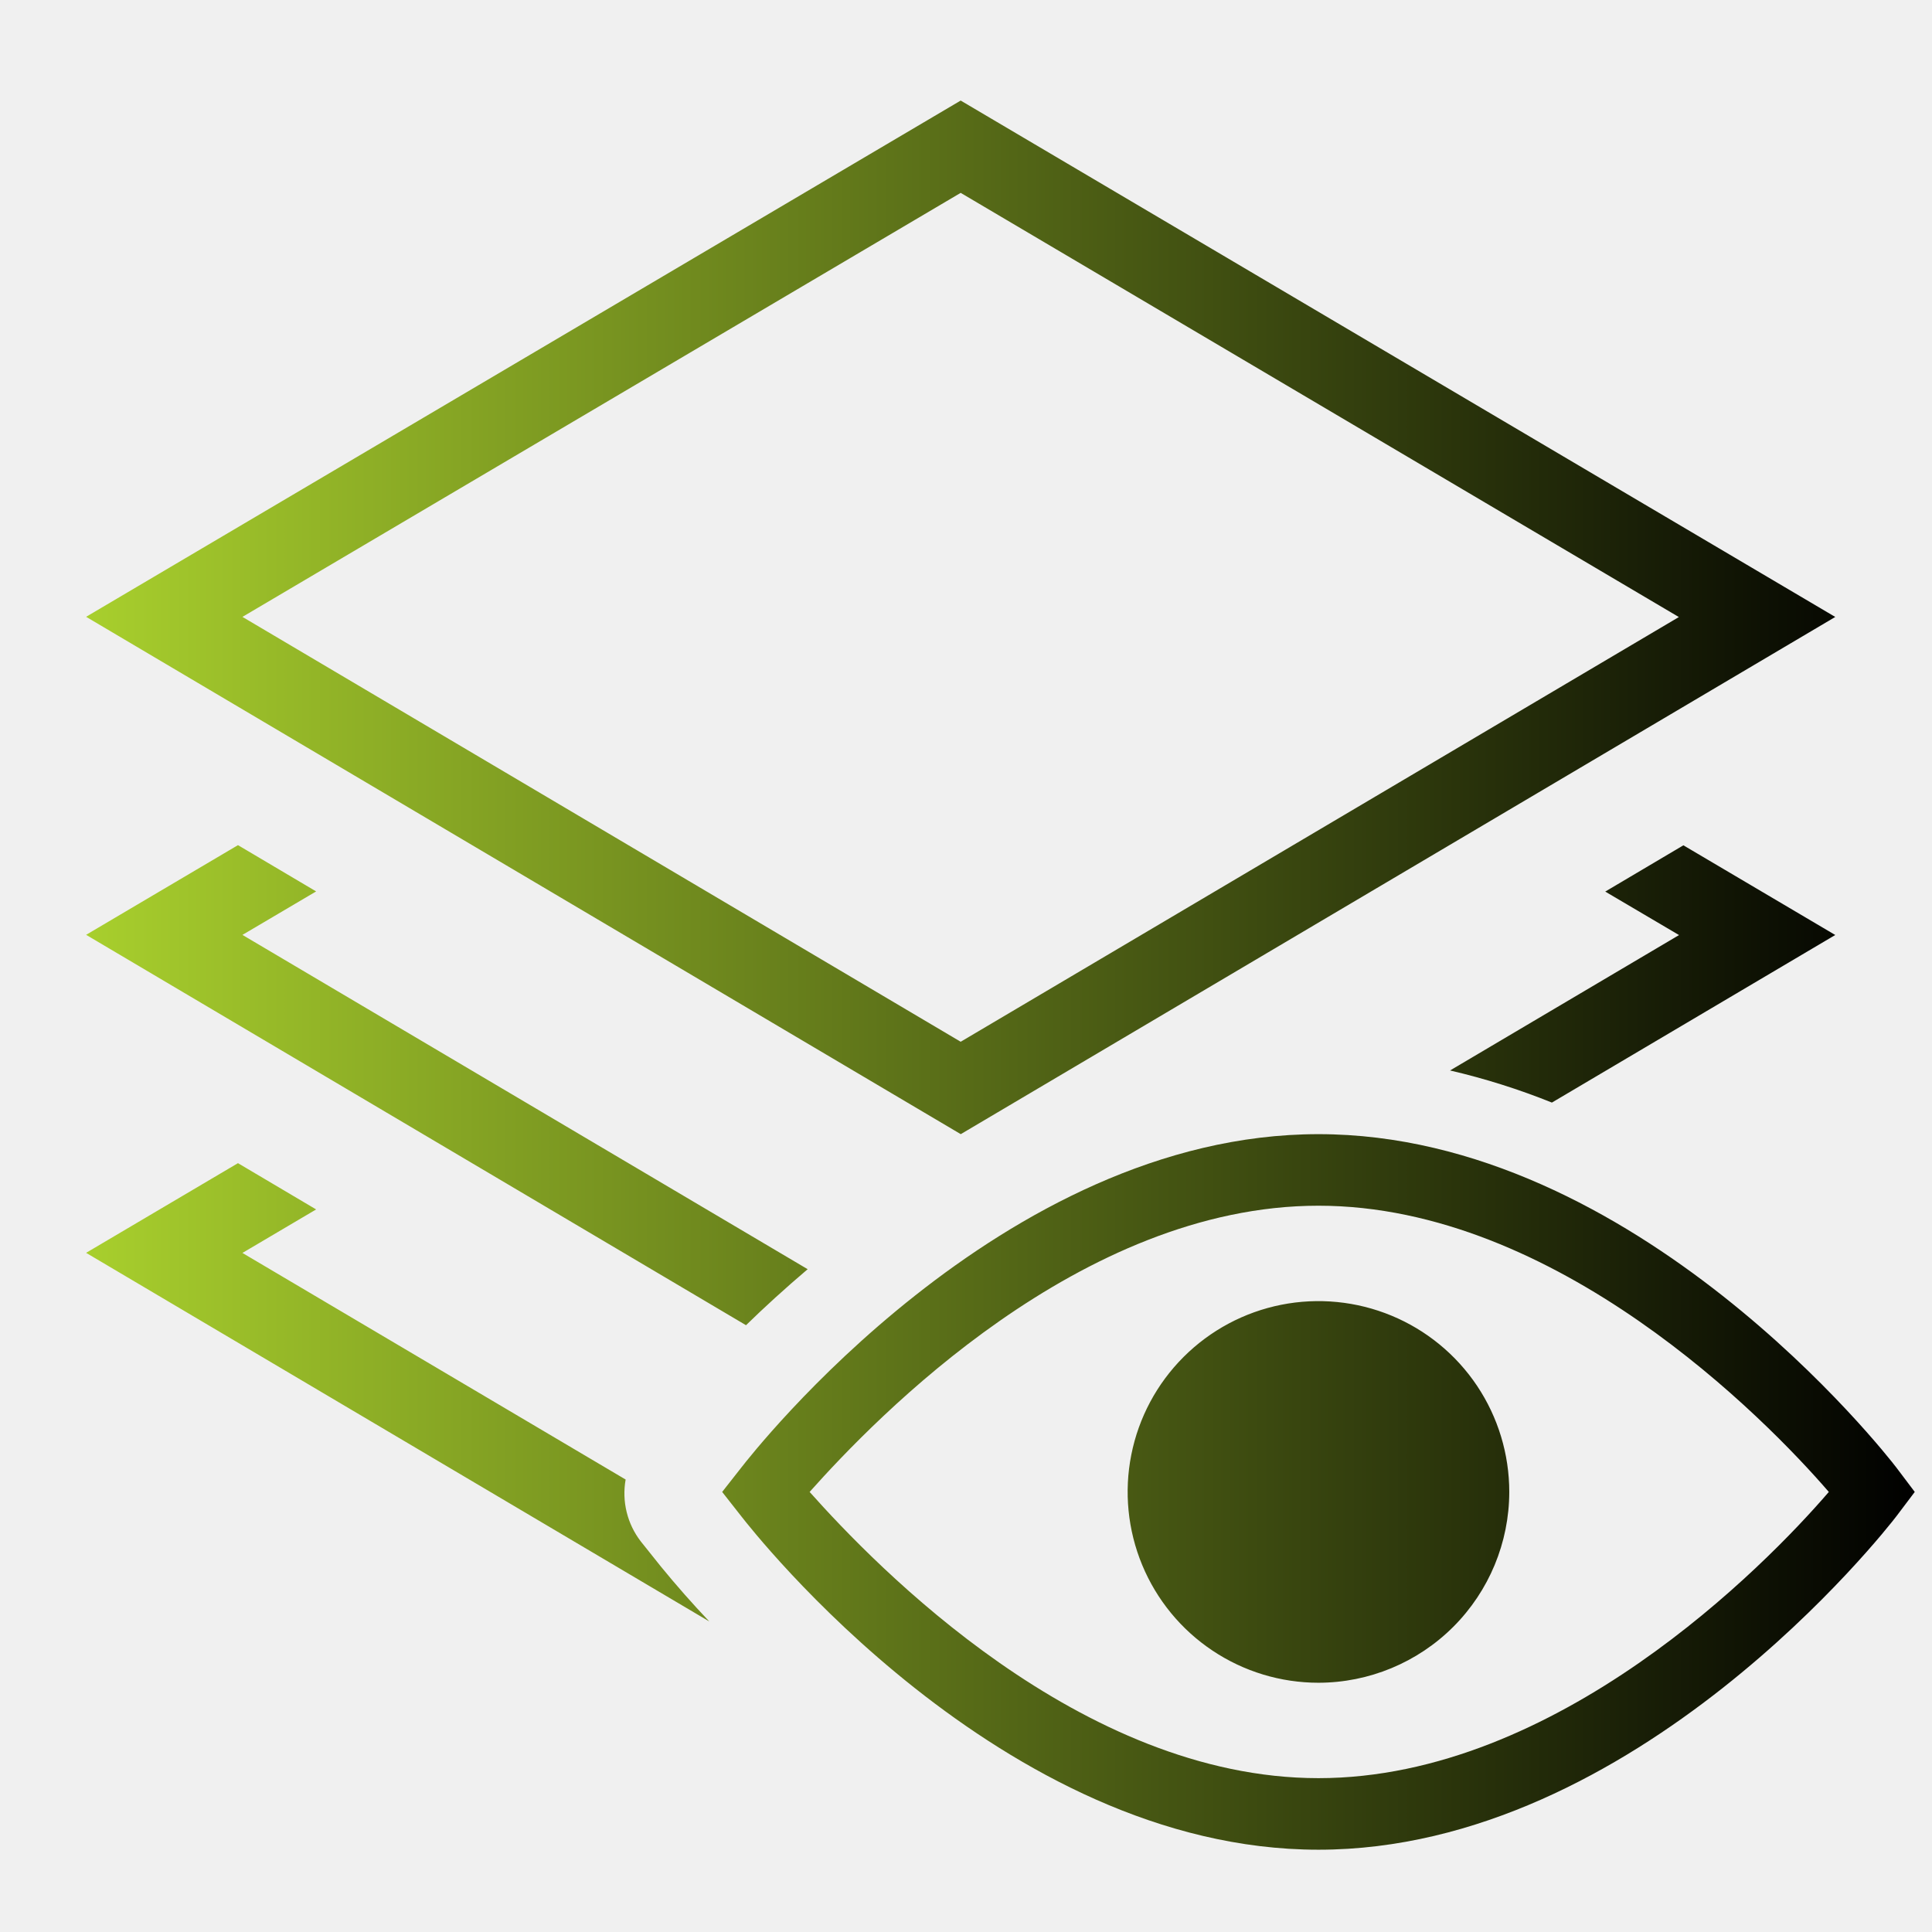
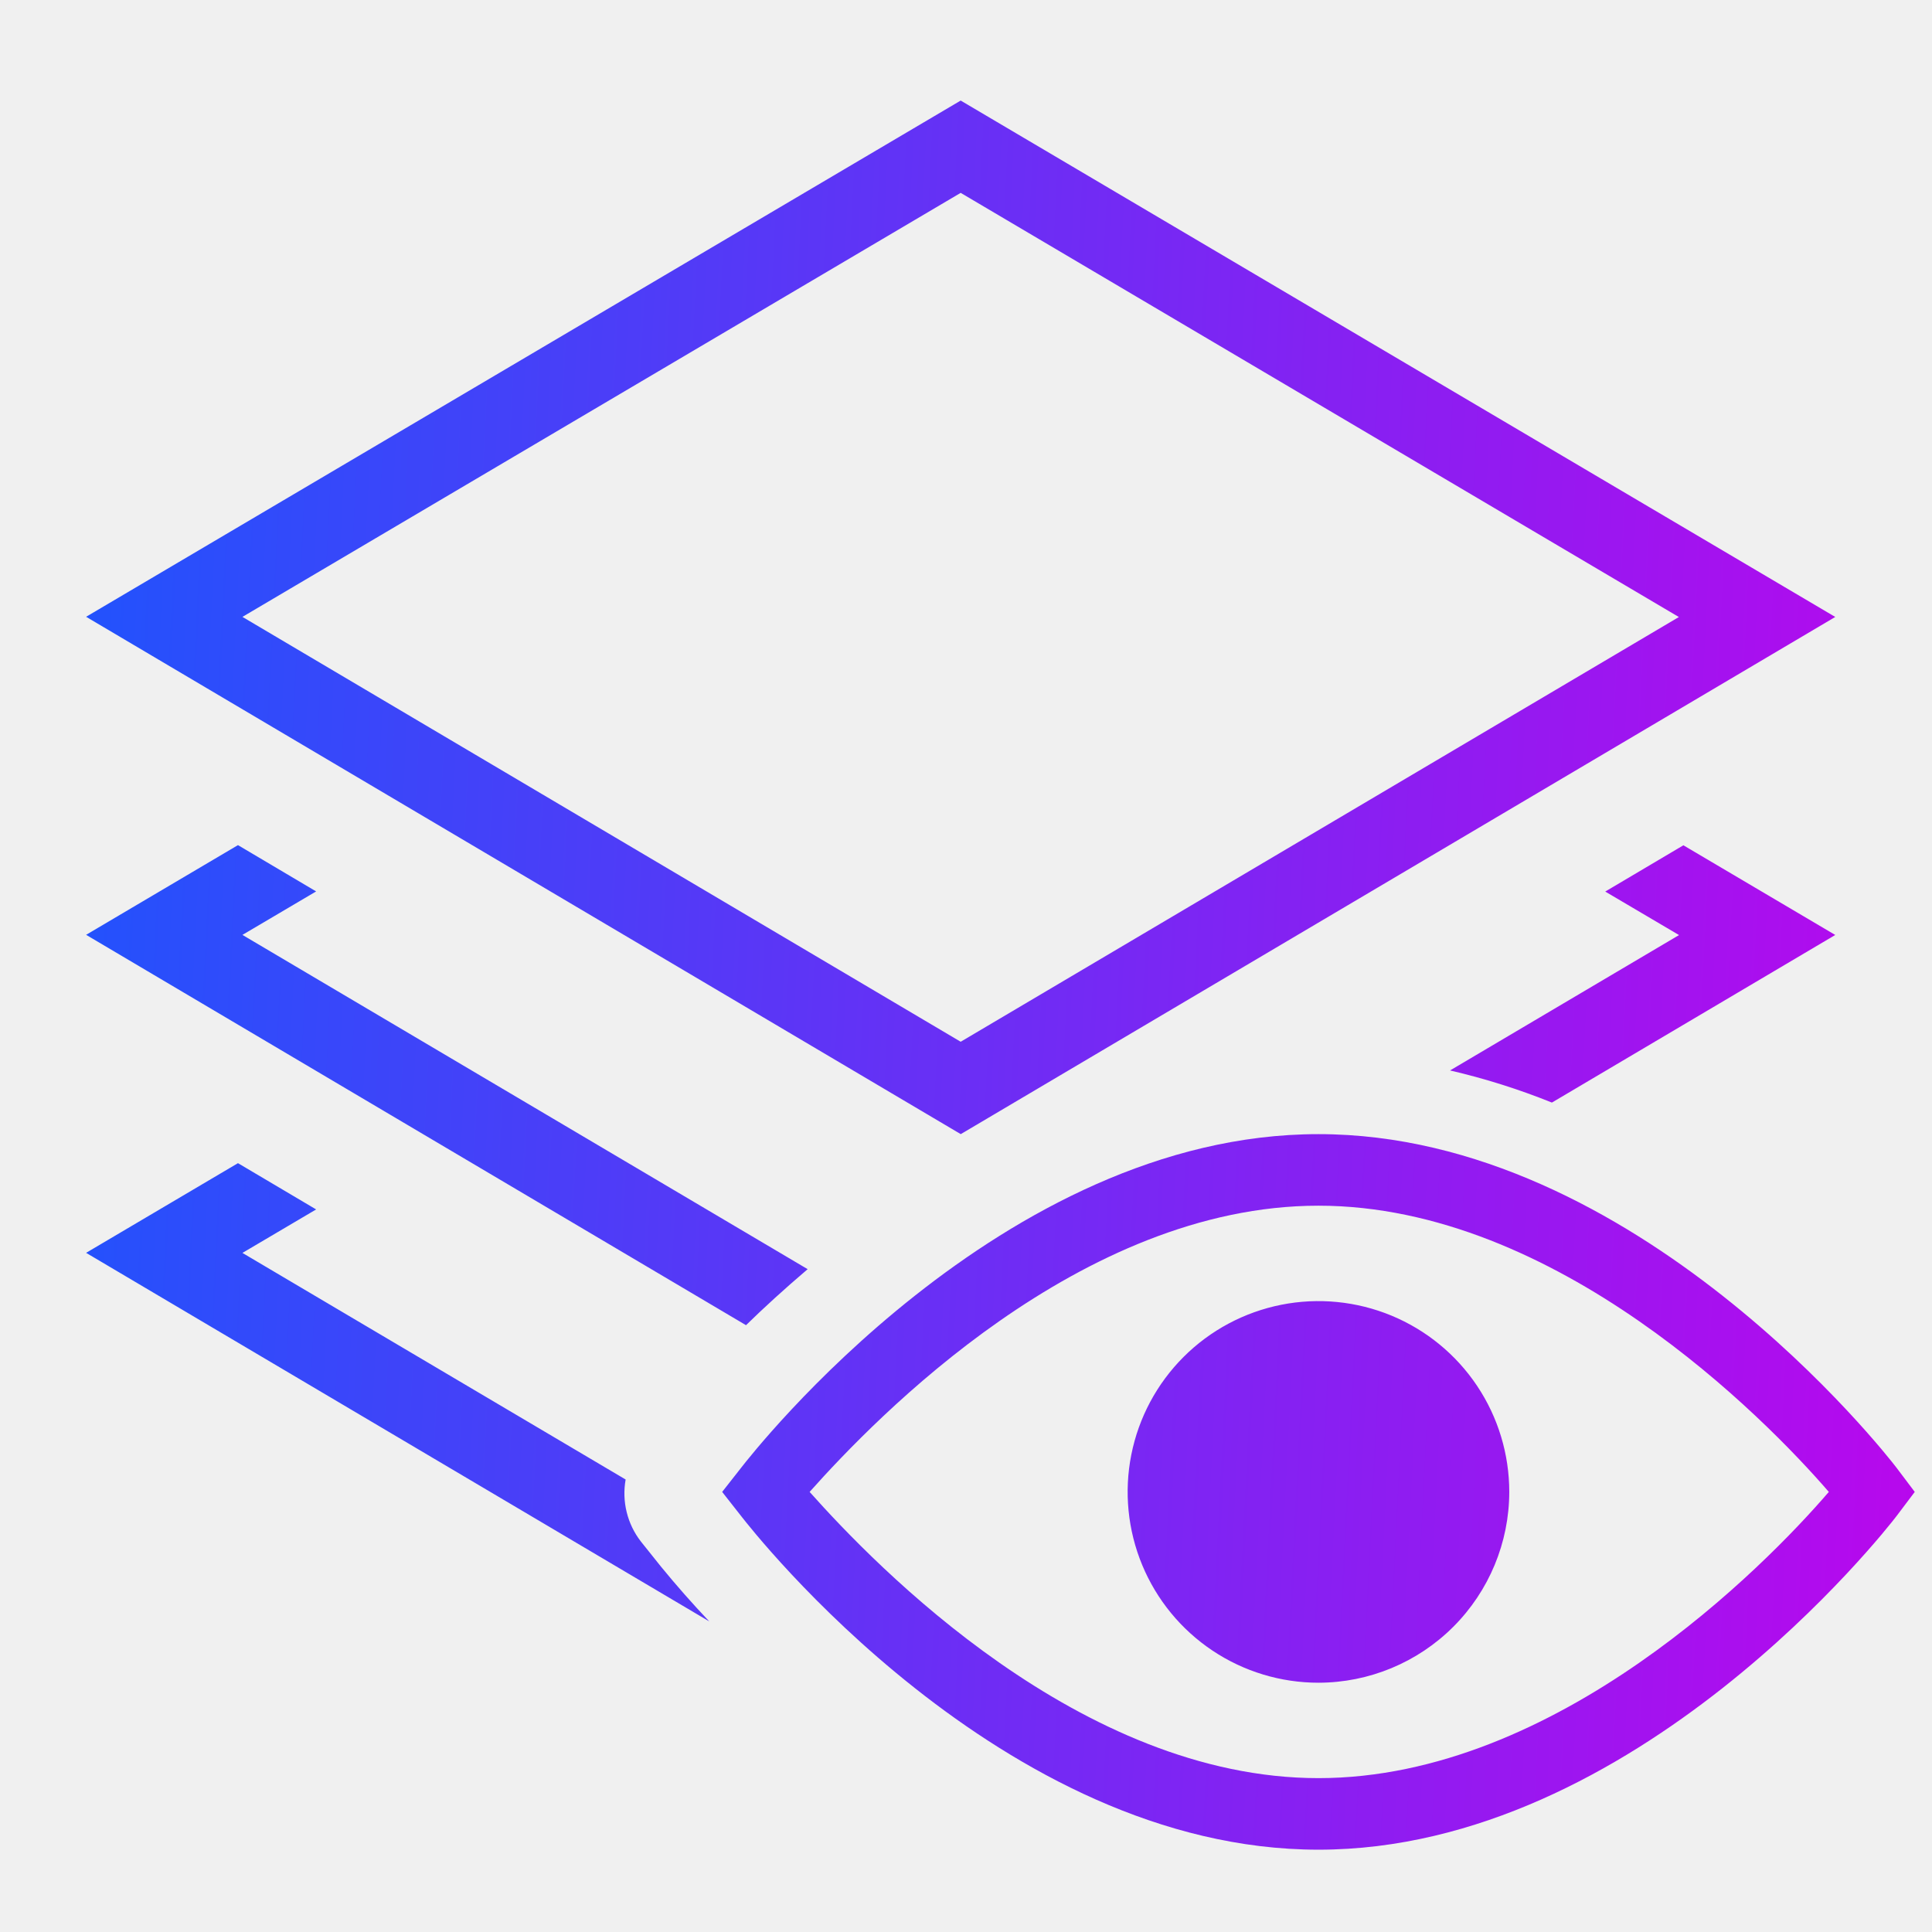
<svg xmlns="http://www.w3.org/2000/svg" width="81" height="81" viewBox="0 0 81 81" fill="none">
-   <g clip-path="url(#clip0_54_6674)">
-     <path d="M60.794 44.88L70.394 39.203L67.3 37.38L70.577 35.44L76.944 39.2L65.064 46.226C63.677 45.668 62.25 45.218 60.794 44.88ZM27.704 65.673L26.87 64.63C26.587 64.265 26.384 63.846 26.274 63.398C26.164 62.95 26.149 62.484 26.23 62.03L10.164 52.53L13.254 50.706L9.977 48.766L3.61 52.526L29.737 67.98C29.031 67.236 28.353 66.467 27.704 65.673ZM40.28 47.55L3.61 25.86L40.277 4.216L76.944 25.866L40.28 47.55ZM10.164 25.863L40.277 43.676L70.387 25.87L40.277 8.086L10.164 25.863ZM33.864 53.213L10.164 39.196L13.254 37.373L9.977 35.433L3.61 39.193L31.277 55.56C32.034 54.82 32.9 54.03 33.86 53.213H33.864ZM79.51 63.566L80.277 62.55L79.51 61.533C79.077 60.963 68.587 47.55 55.277 47.55C41.98 47.55 31.54 60.94 31.094 61.51L30.277 62.55L31.094 63.59C31.54 64.156 41.977 77.55 55.277 77.55C68.587 77.55 79.077 64.136 79.51 63.566ZM55.277 50.55C65.26 50.55 74.004 59.456 76.674 62.55C74.01 65.65 65.28 74.55 55.277 74.55C45.304 74.55 36.727 65.673 33.944 62.55C36.727 59.426 45.304 50.55 55.277 50.55ZM63.277 62.55C63.277 60.968 62.808 59.421 61.929 58.105C61.05 56.79 59.8 55.764 58.339 55.159C56.877 54.553 55.268 54.395 53.716 54.703C52.164 55.012 50.739 55.774 49.62 56.893C48.501 58.012 47.739 59.437 47.431 60.989C47.122 62.541 47.281 64.149 47.886 65.611C48.492 67.073 49.517 68.323 50.833 69.201C52.148 70.081 53.695 70.55 55.277 70.55C57.398 70.547 59.431 69.703 60.931 68.204C62.431 66.704 63.274 64.671 63.277 62.55Z" fill="url(#paint0_linear_54_6674)" />
+   <g clip-path="url(#clip0_216_326)">
+     <path d="M60.794 44.879L70.394 39.203L67.3 37.379L70.577 35.439L76.944 39.199L65.064 46.226C63.677 45.667 62.25 45.217 60.794 44.879ZM27.704 65.672L26.87 64.629C26.587 64.265 26.384 63.845 26.274 63.397C26.164 62.949 26.149 62.483 26.23 62.029L10.164 52.529L13.254 50.706L9.977 48.766L3.61 52.526L29.737 67.979C29.031 67.235 28.353 66.466 27.704 65.672ZM40.28 47.549L3.61 25.859L40.277 4.216L76.944 25.866L40.28 47.549ZM10.164 25.863L40.277 43.676L70.387 25.869L40.277 8.086L10.164 25.863ZM33.864 53.212L10.164 39.196L13.254 37.373L9.977 35.432L3.61 39.193L31.277 55.559C32.034 54.819 32.9 54.029 33.86 53.212H33.864ZM79.51 63.566L80.277 62.549L79.51 61.532C79.077 60.962 68.587 47.549 55.277 47.549C41.98 47.549 31.54 60.939 31.094 61.509L30.277 62.549L31.094 63.589C31.54 64.156 41.977 77.549 55.277 77.549C68.587 77.549 79.077 64.136 79.51 63.566ZM55.277 50.549C65.26 50.549 74.004 59.456 76.674 62.549C74.01 65.649 65.28 74.549 55.277 74.549C45.304 74.549 36.727 65.672 33.944 62.549C36.727 59.426 45.304 50.549 55.277 50.549ZM63.277 62.549C63.277 60.967 62.808 59.42 61.929 58.105C61.05 56.789 59.8 55.764 58.339 55.158C56.877 54.553 55.268 54.394 53.716 54.703C52.164 55.012 50.739 55.773 49.62 56.892C48.501 58.011 47.739 59.437 47.431 60.988C47.122 62.54 47.281 64.149 47.886 65.611C48.492 67.072 49.517 68.322 50.833 69.201C52.148 70.08 53.695 70.549 55.277 70.549C57.398 70.546 59.431 69.703 60.931 68.203C62.431 66.703 63.274 64.67 63.277 62.549Z" fill="url(#paint0_linear_216_326)" />
  </g>
  <defs>
-     <linearGradient id="paint0_linear_54_6674" x1="3.61" y1="40.883" x2="80.277" y2="40.883" gradientUnits="userSpaceOnUse">
-       <stop stop-color="#A8CF2D" />
-       <stop offset="1" />
+     <linearGradient id="paint0_linear_216_326" x1="-7.957" y1="40.883" x2="86.602" y2="45.611" gradientUnits="userSpaceOnUse">
+       <stop stop-color="#0E5CFE" />
+       <stop offset="1" stop-color="#C203EC" />
    </linearGradient>
-     <clipPath id="clip0_54_6674">
-       <rect width="80" height="80" fill="white" transform="translate(0.277344 0.883057)" />
+     <clipPath id="clip0_216_326">
+       <rect width="80" height="80" fill="white" transform="translate(0.277344 0.882812)" />
    </clipPath>
  </defs>
</svg>
